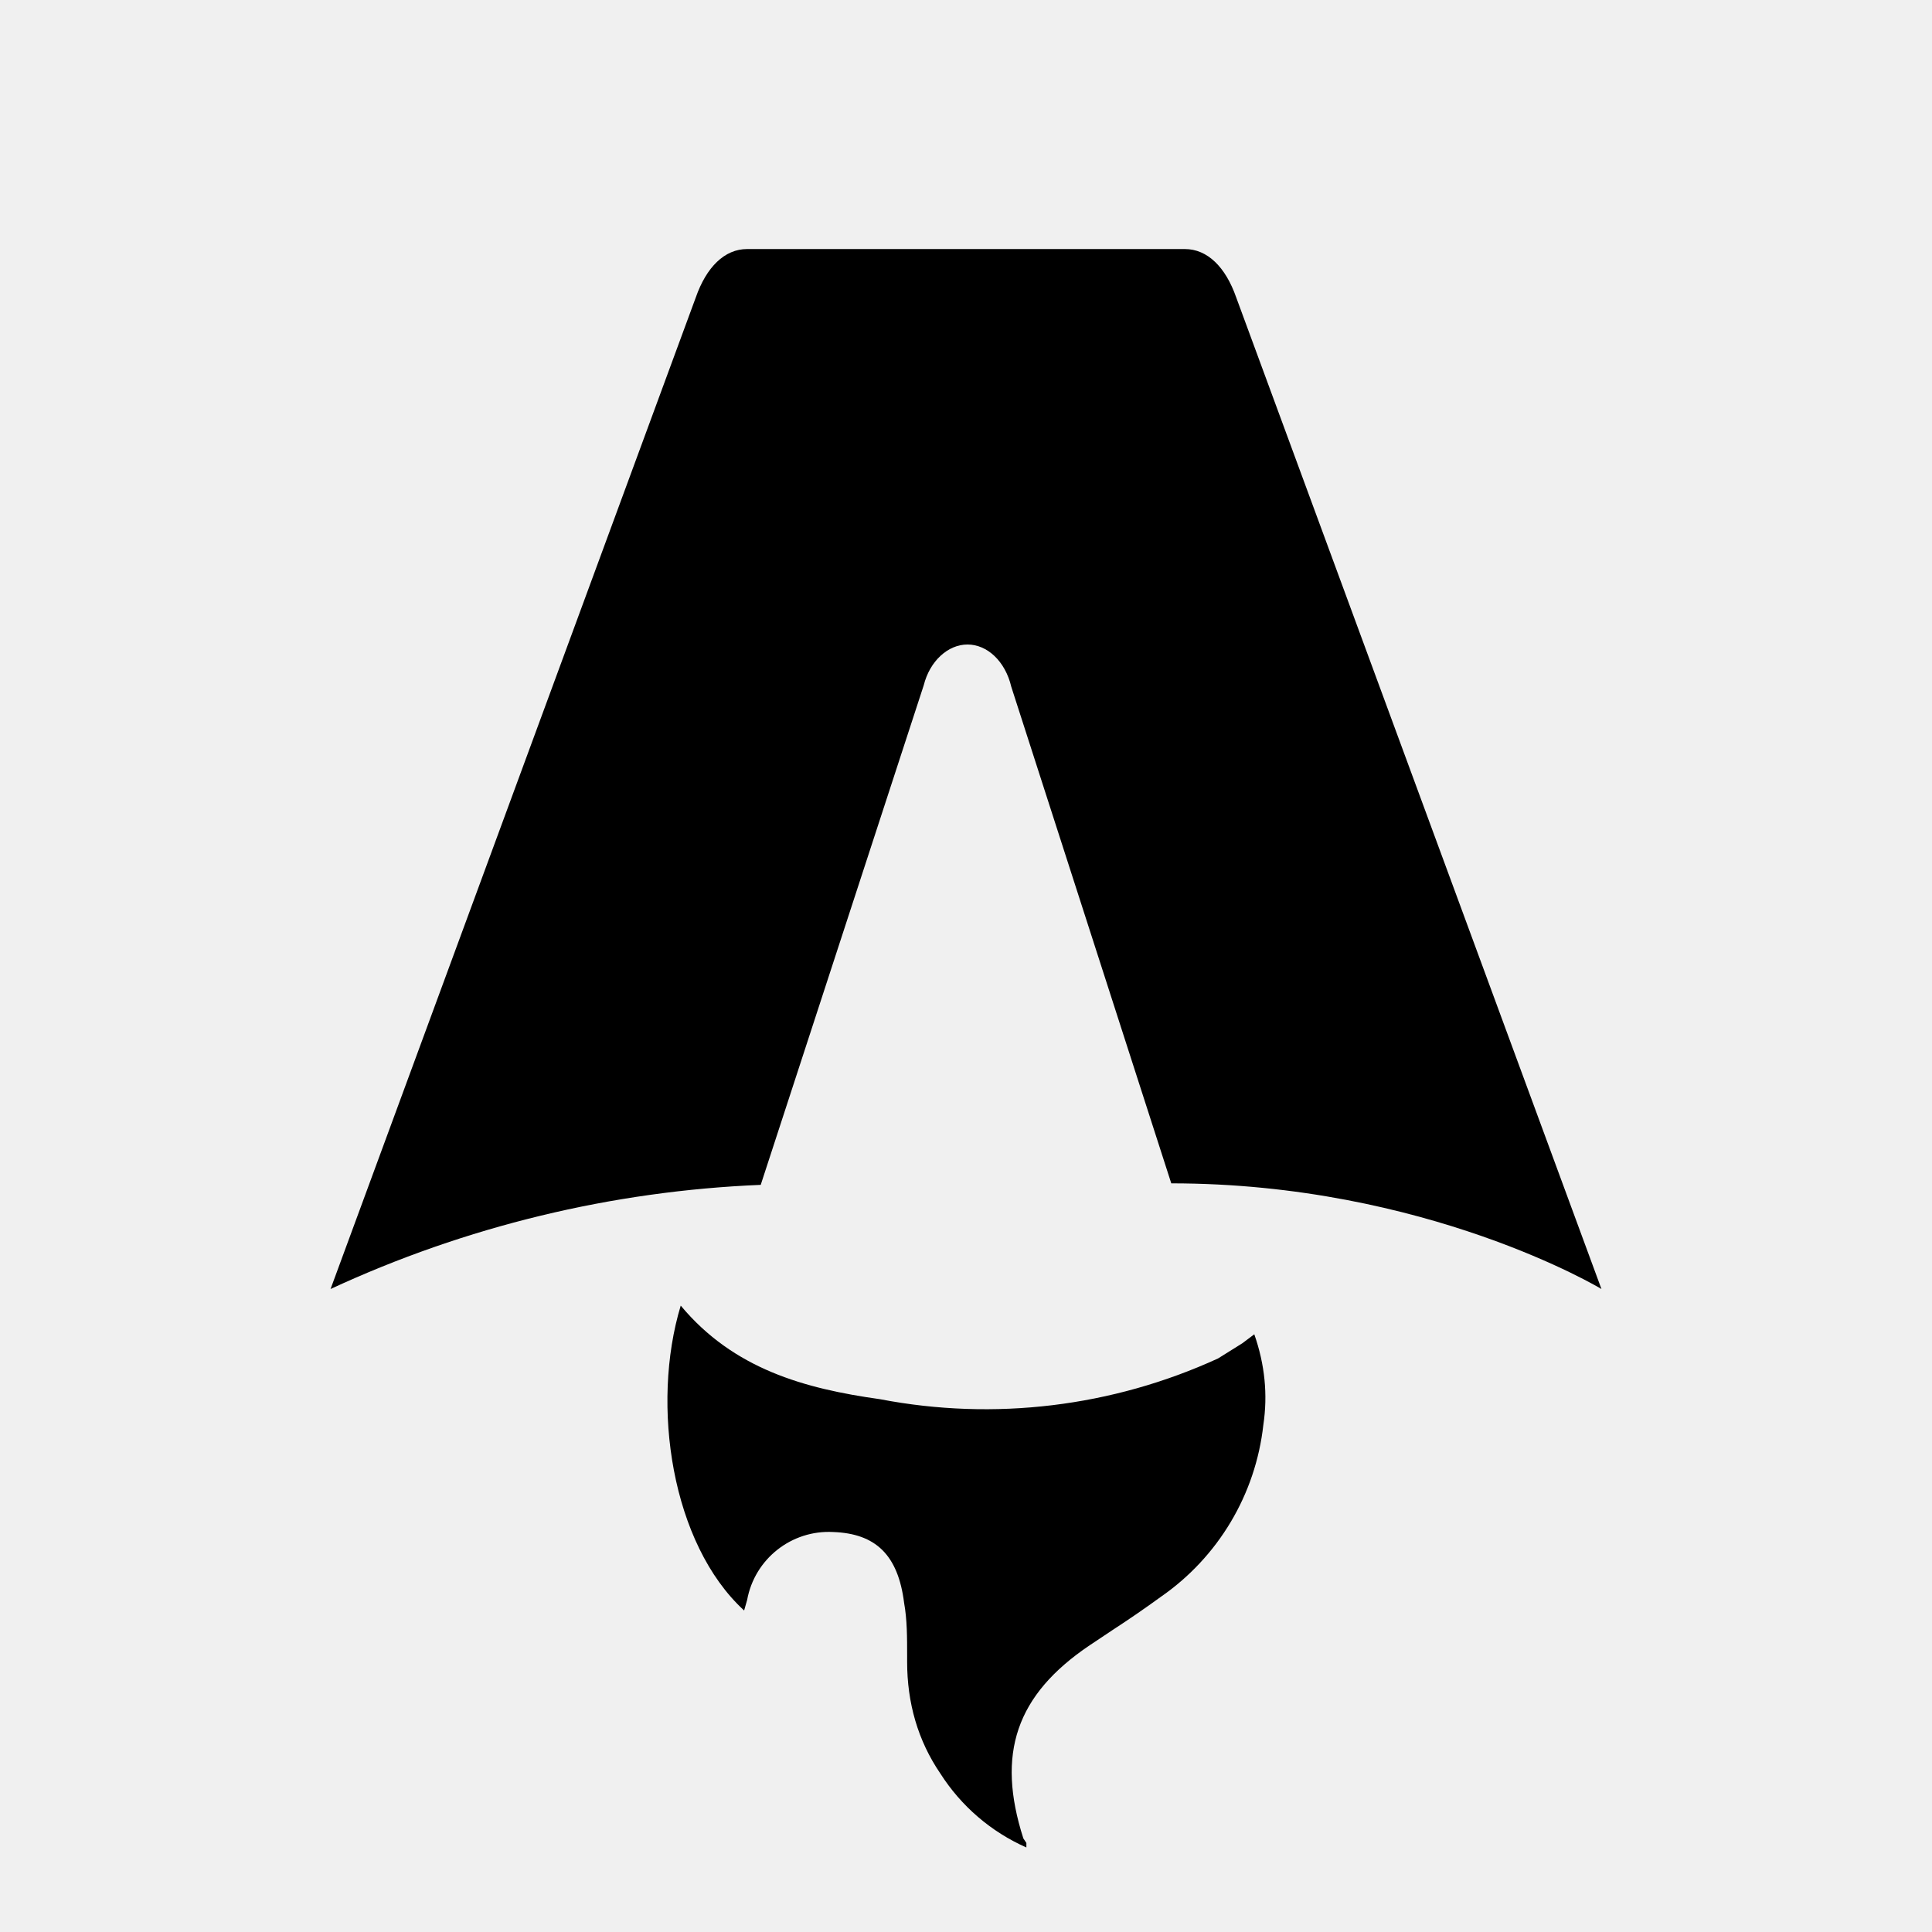
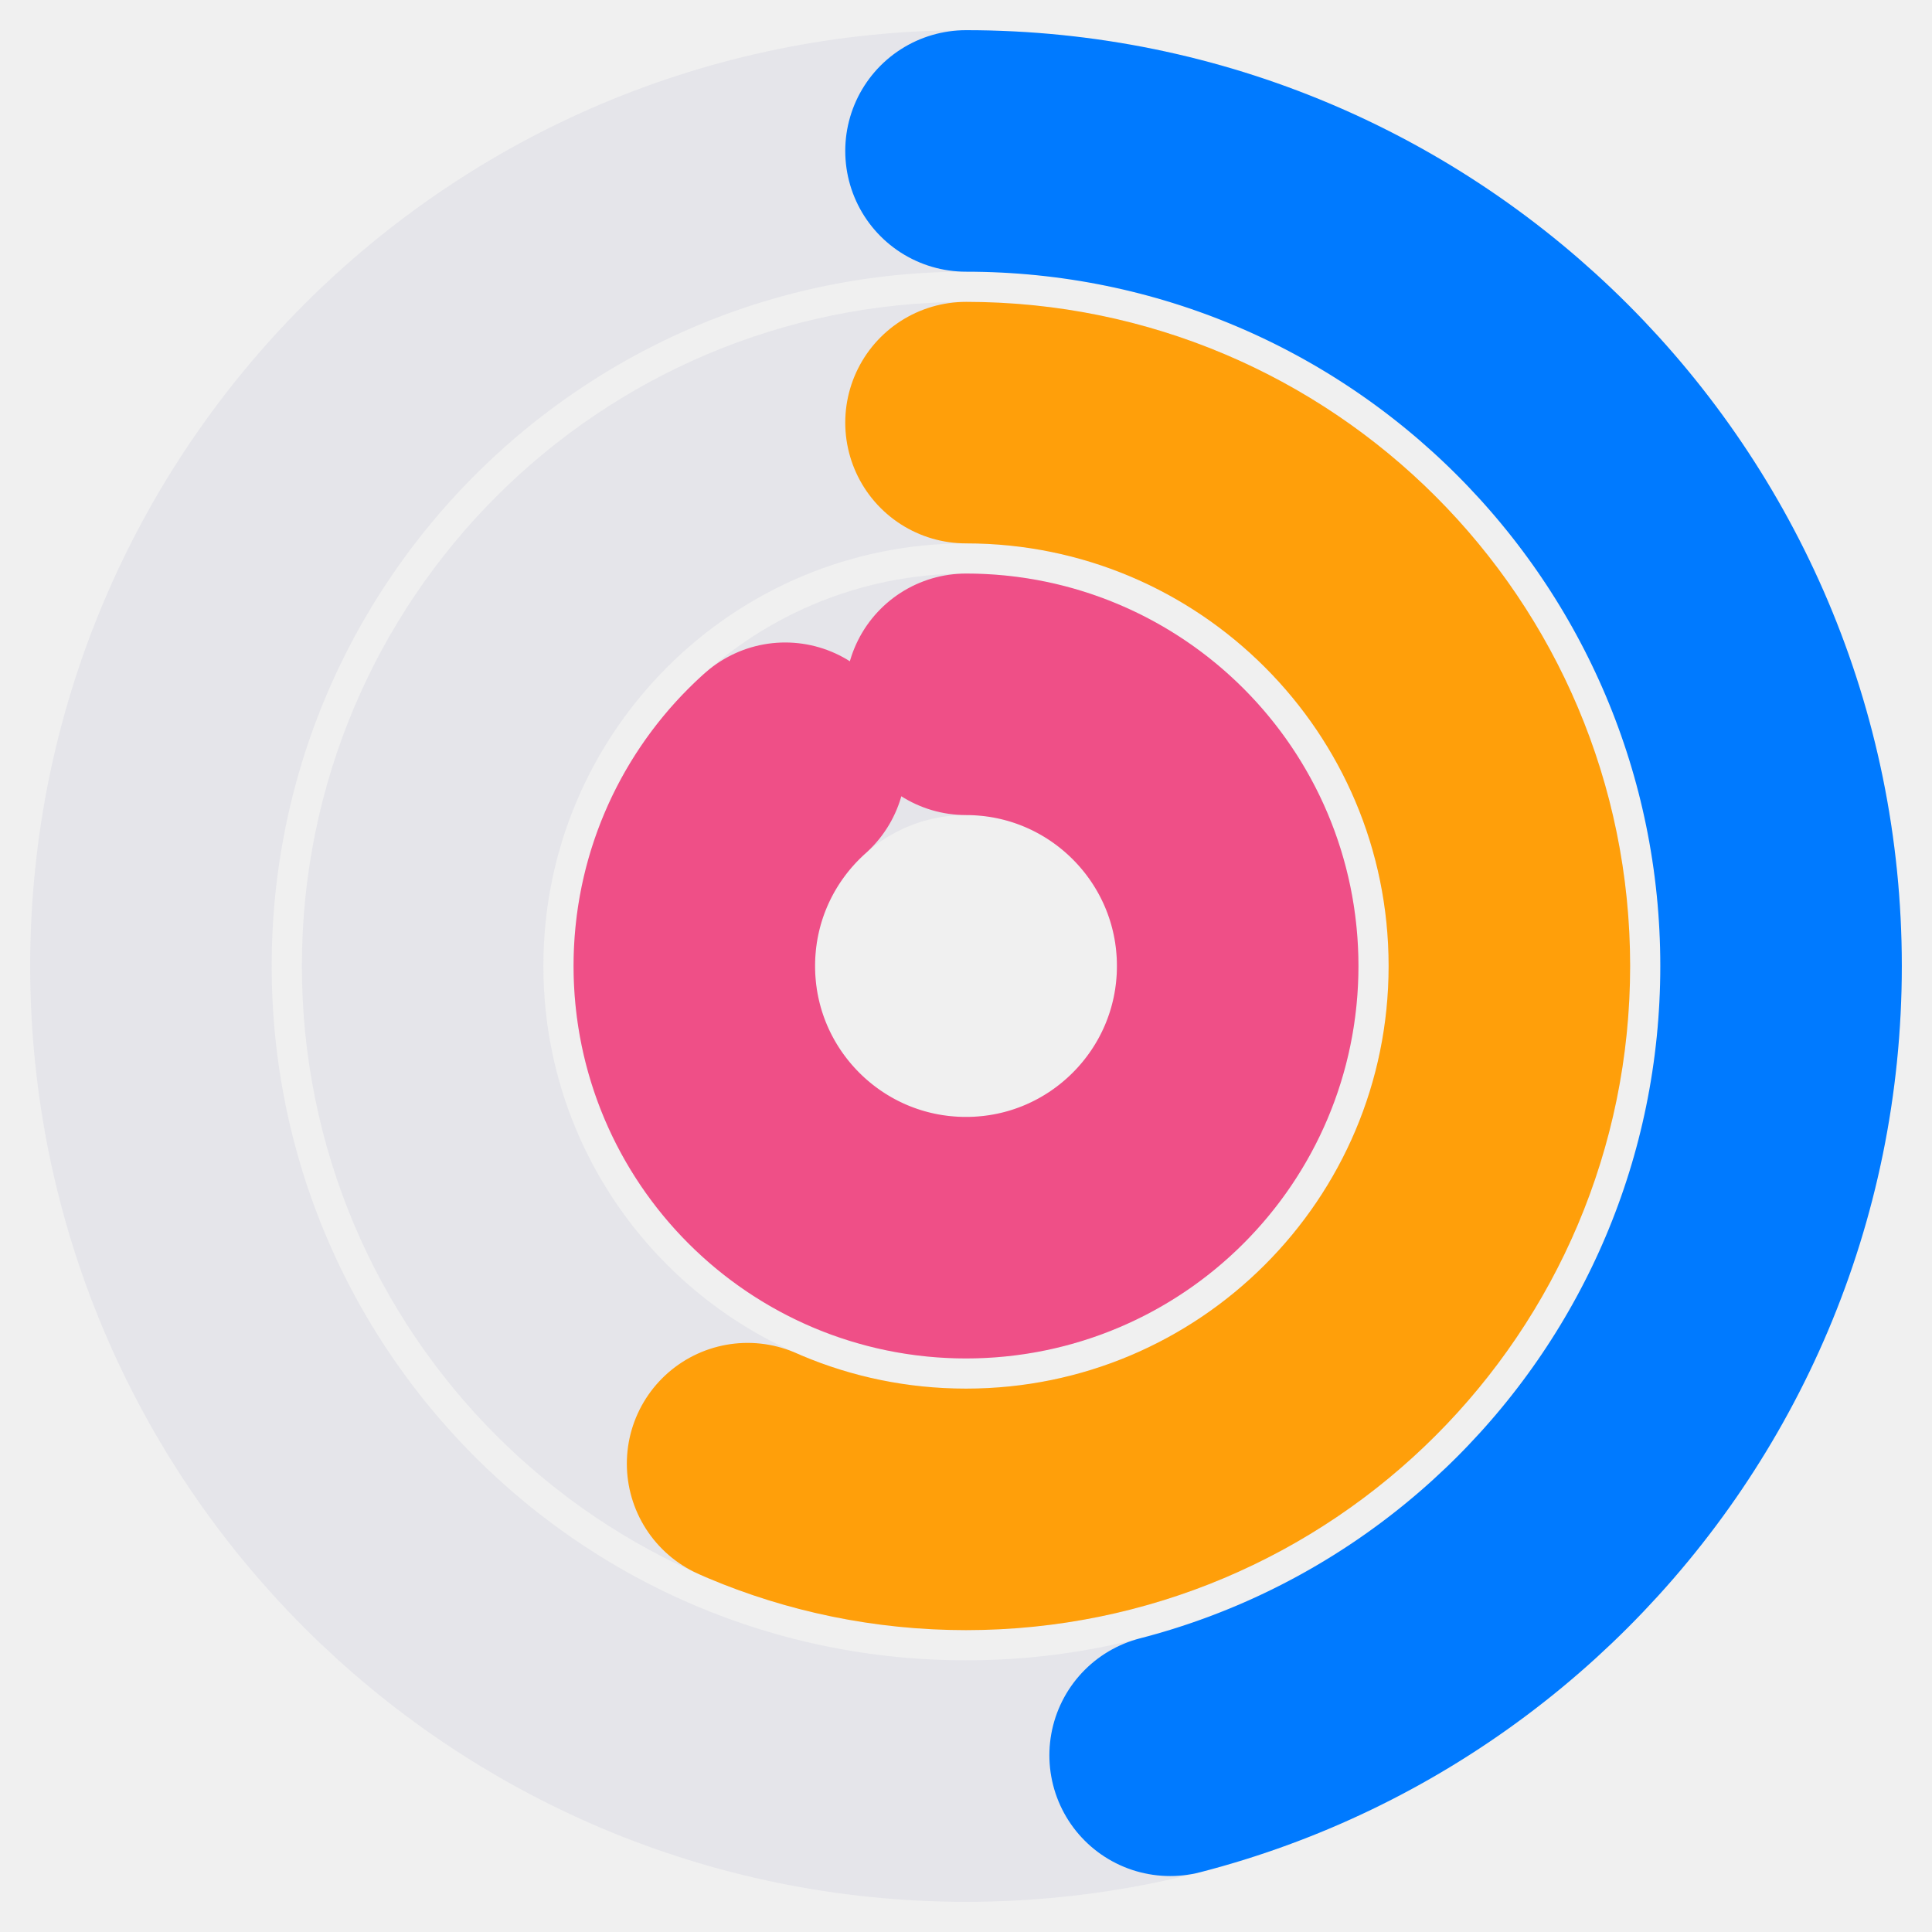
- <svg xmlns="http://www.w3.org/2000/svg" fill="none" viewBox="0 0 128 128">
-   <path d="M50.4 78.5a75.1 75.1 0 0 0-28.5 6.9l24.2-65.7c.7-2 1.9-3.2 3.4-3.2h29c1.5 0 2.7 1.2 3.4 3.2l24.2 65.7s-11.6-7-28.5-7L67 45.5c-.4-1.7-1.6-2.8-2.9-2.8-1.3 0-2.5 1.1-2.9 2.7L50.4 78.5Zm-1.1 28.2Zm-4.2-20.2c-2 6.6-.6 15.8 4.2 20.2a17.5 17.5 0 0 1 .2-.7 5.5 5.5 0 0 1 5.7-4.5c2.8.1 4.3 1.5 4.7 4.7.2 1.1.2 2.3.2 3.5v.4c0 2.7.7 5.2 2.2 7.4a13 13 0 0 0 5.7 4.9v-.3l-.2-.3c-1.8-5.6-.5-9.5 4.4-12.8l1.5-1a73 73 0 0 0 3.2-2.2 16 16 0 0 0 6.8-11.4c.3-2 .1-4-.6-6l-.8.6-1.6 1a37 37 0 0 1-22.4 2.7c-5-.7-9.7-2-13.2-6.2Z" />
+ <svg xmlns="http://www.w3.org/2000/svg" viewBox="0 0 64 64" fill="none" stroke-width="8" stroke-linecap="round">
  <style>
-         path { fill: #000; }
-         @media (prefers-color-scheme: dark) {
-             path { fill: #FFF; }
-         }
-     </style>
+ 		.t { stroke: #e5e5ea; }
+ 		@media (prefers-color-scheme: dark) { .t { stroke: #3a3a3c; } }
+ 	</style>
+   <g transform="rotate(-90 32 32)">
+     <circle class="t" cx="32" cy="32" r="27" />
+     <circle cx="32" cy="32" r="27" stroke="#007aff" pathLength="100" stroke-dasharray="78 100" />
+     <circle class="t" cx="32" cy="32" r="18" />
+     <circle cx="32" cy="32" r="18" stroke="#ff9f0a" pathLength="100" stroke-dasharray="64 100" />
+     <circle class="t" cx="32" cy="32" r="9" />
+     <circle cx="32" cy="32" r="9" stroke="#ef4f87" pathLength="100" stroke-dasharray="50 100" />
+   </g>
</svg>
